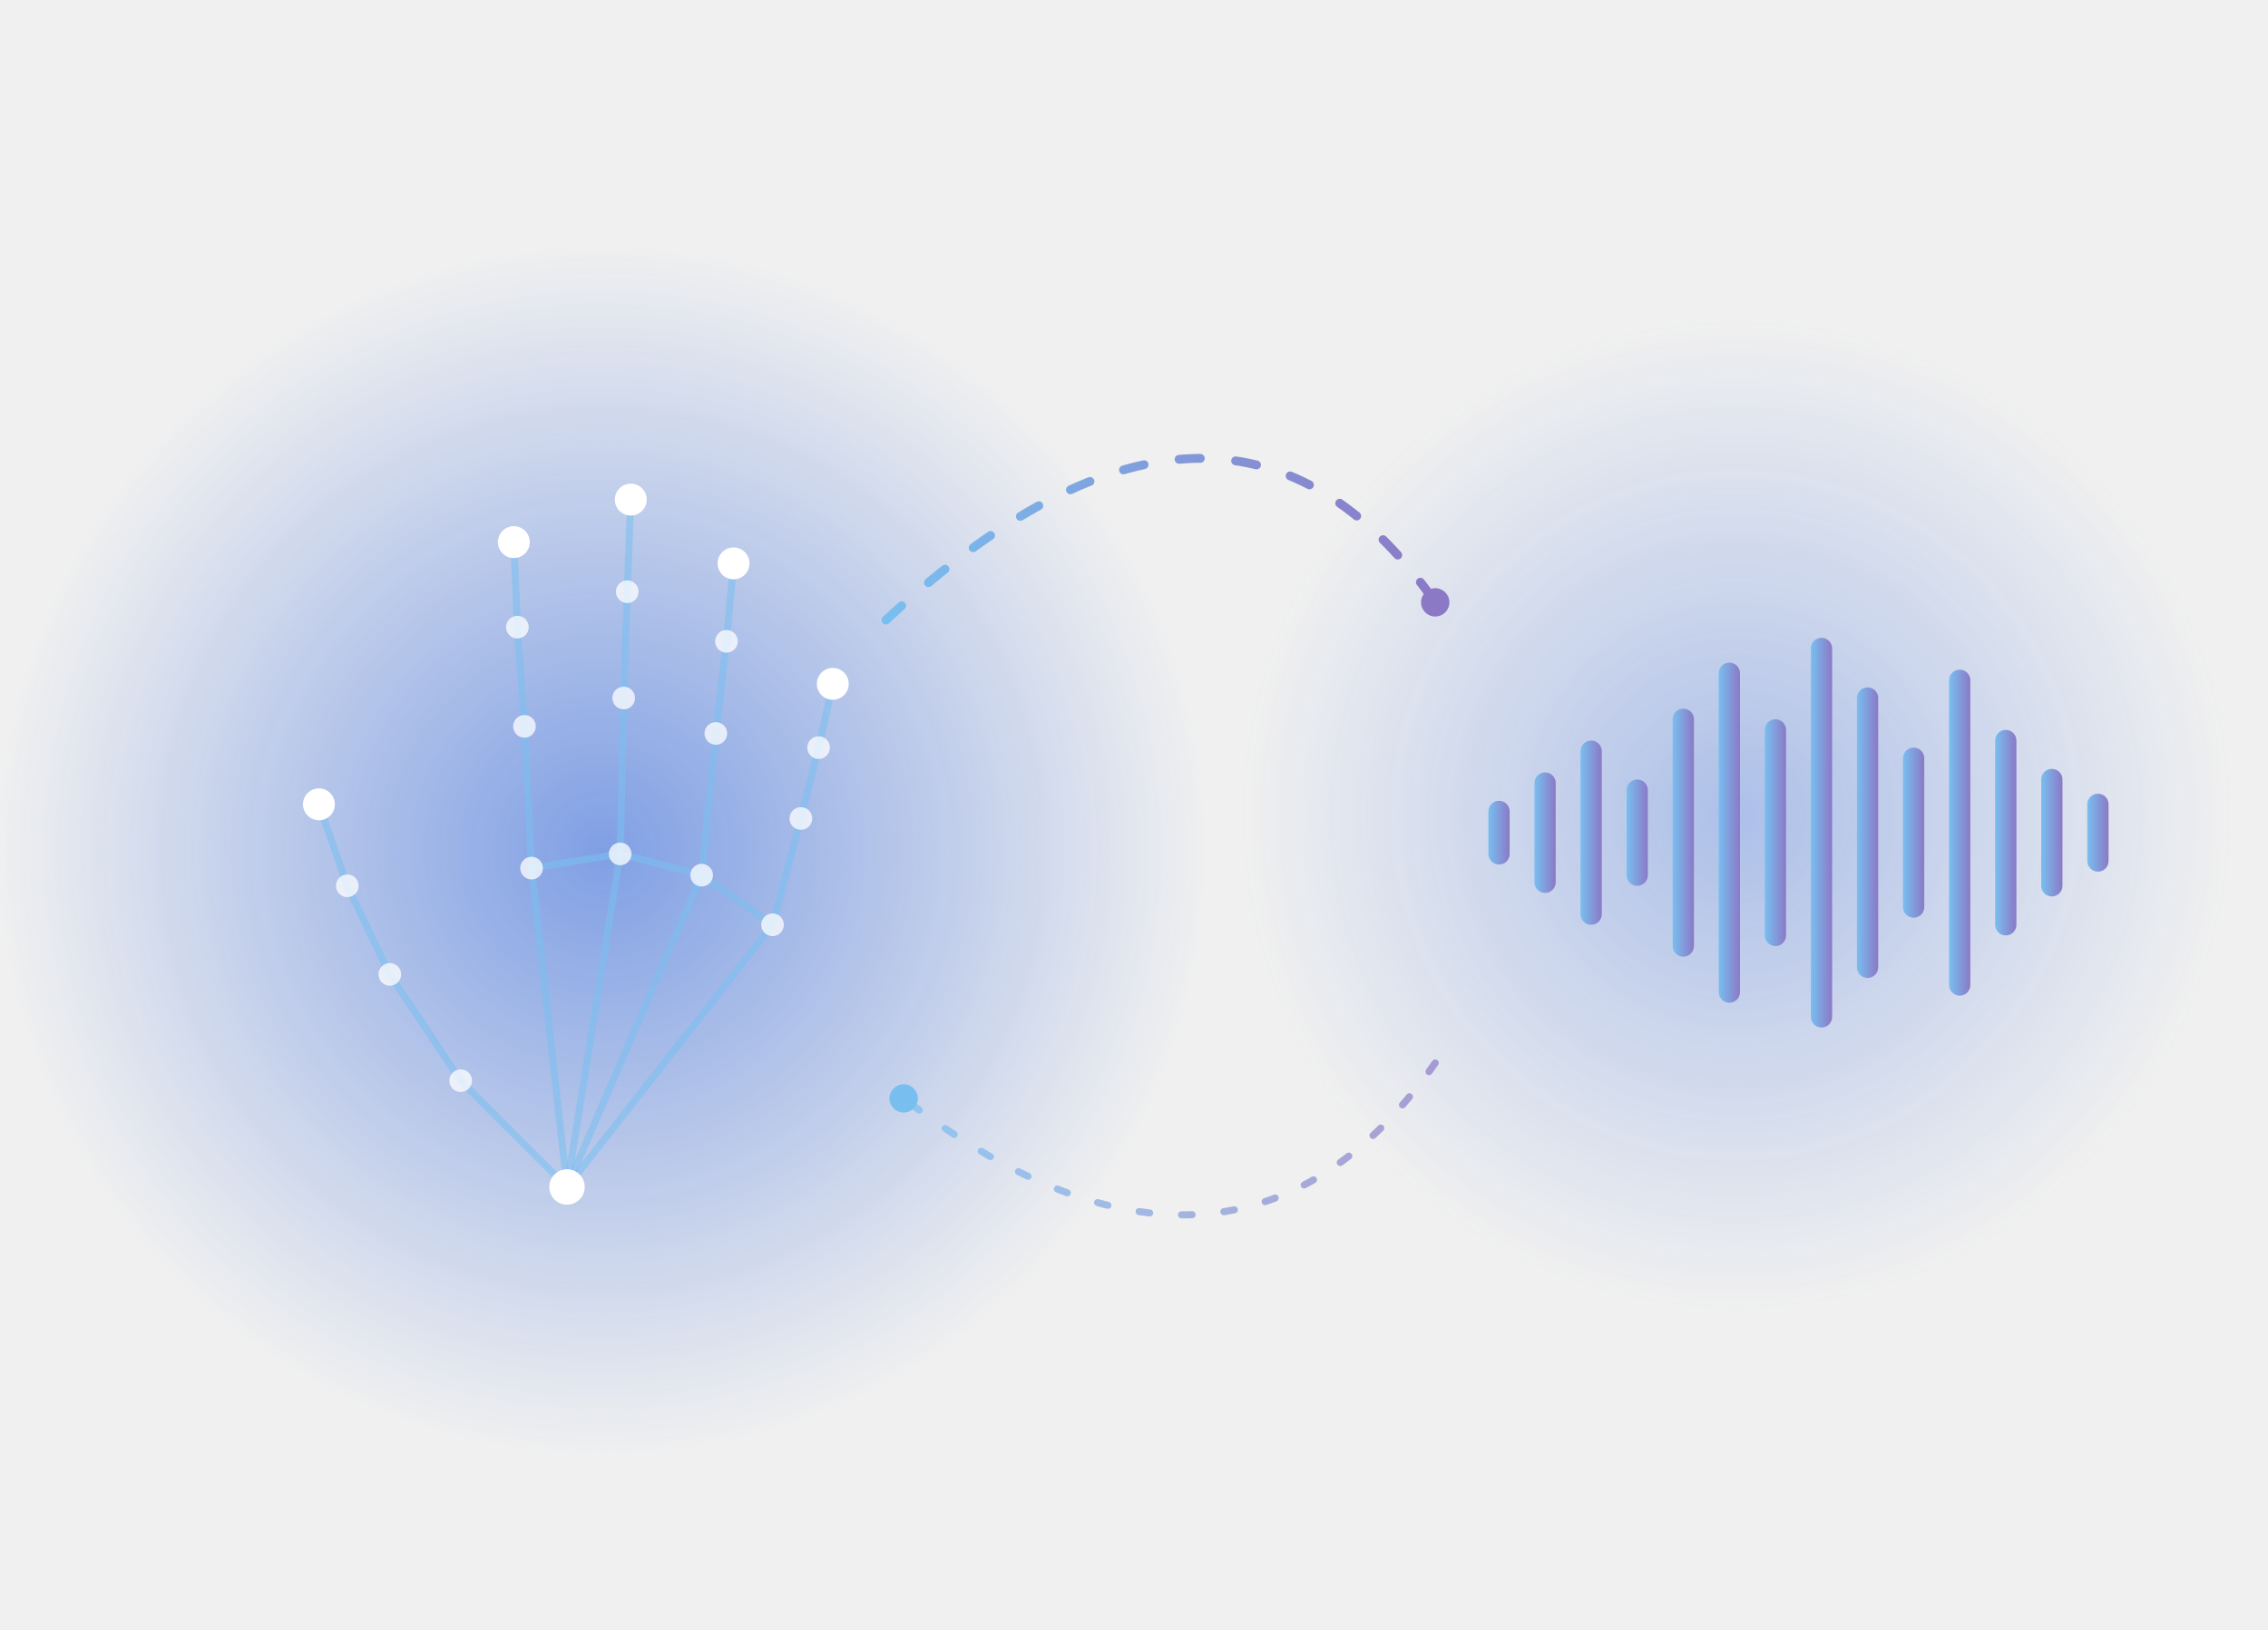
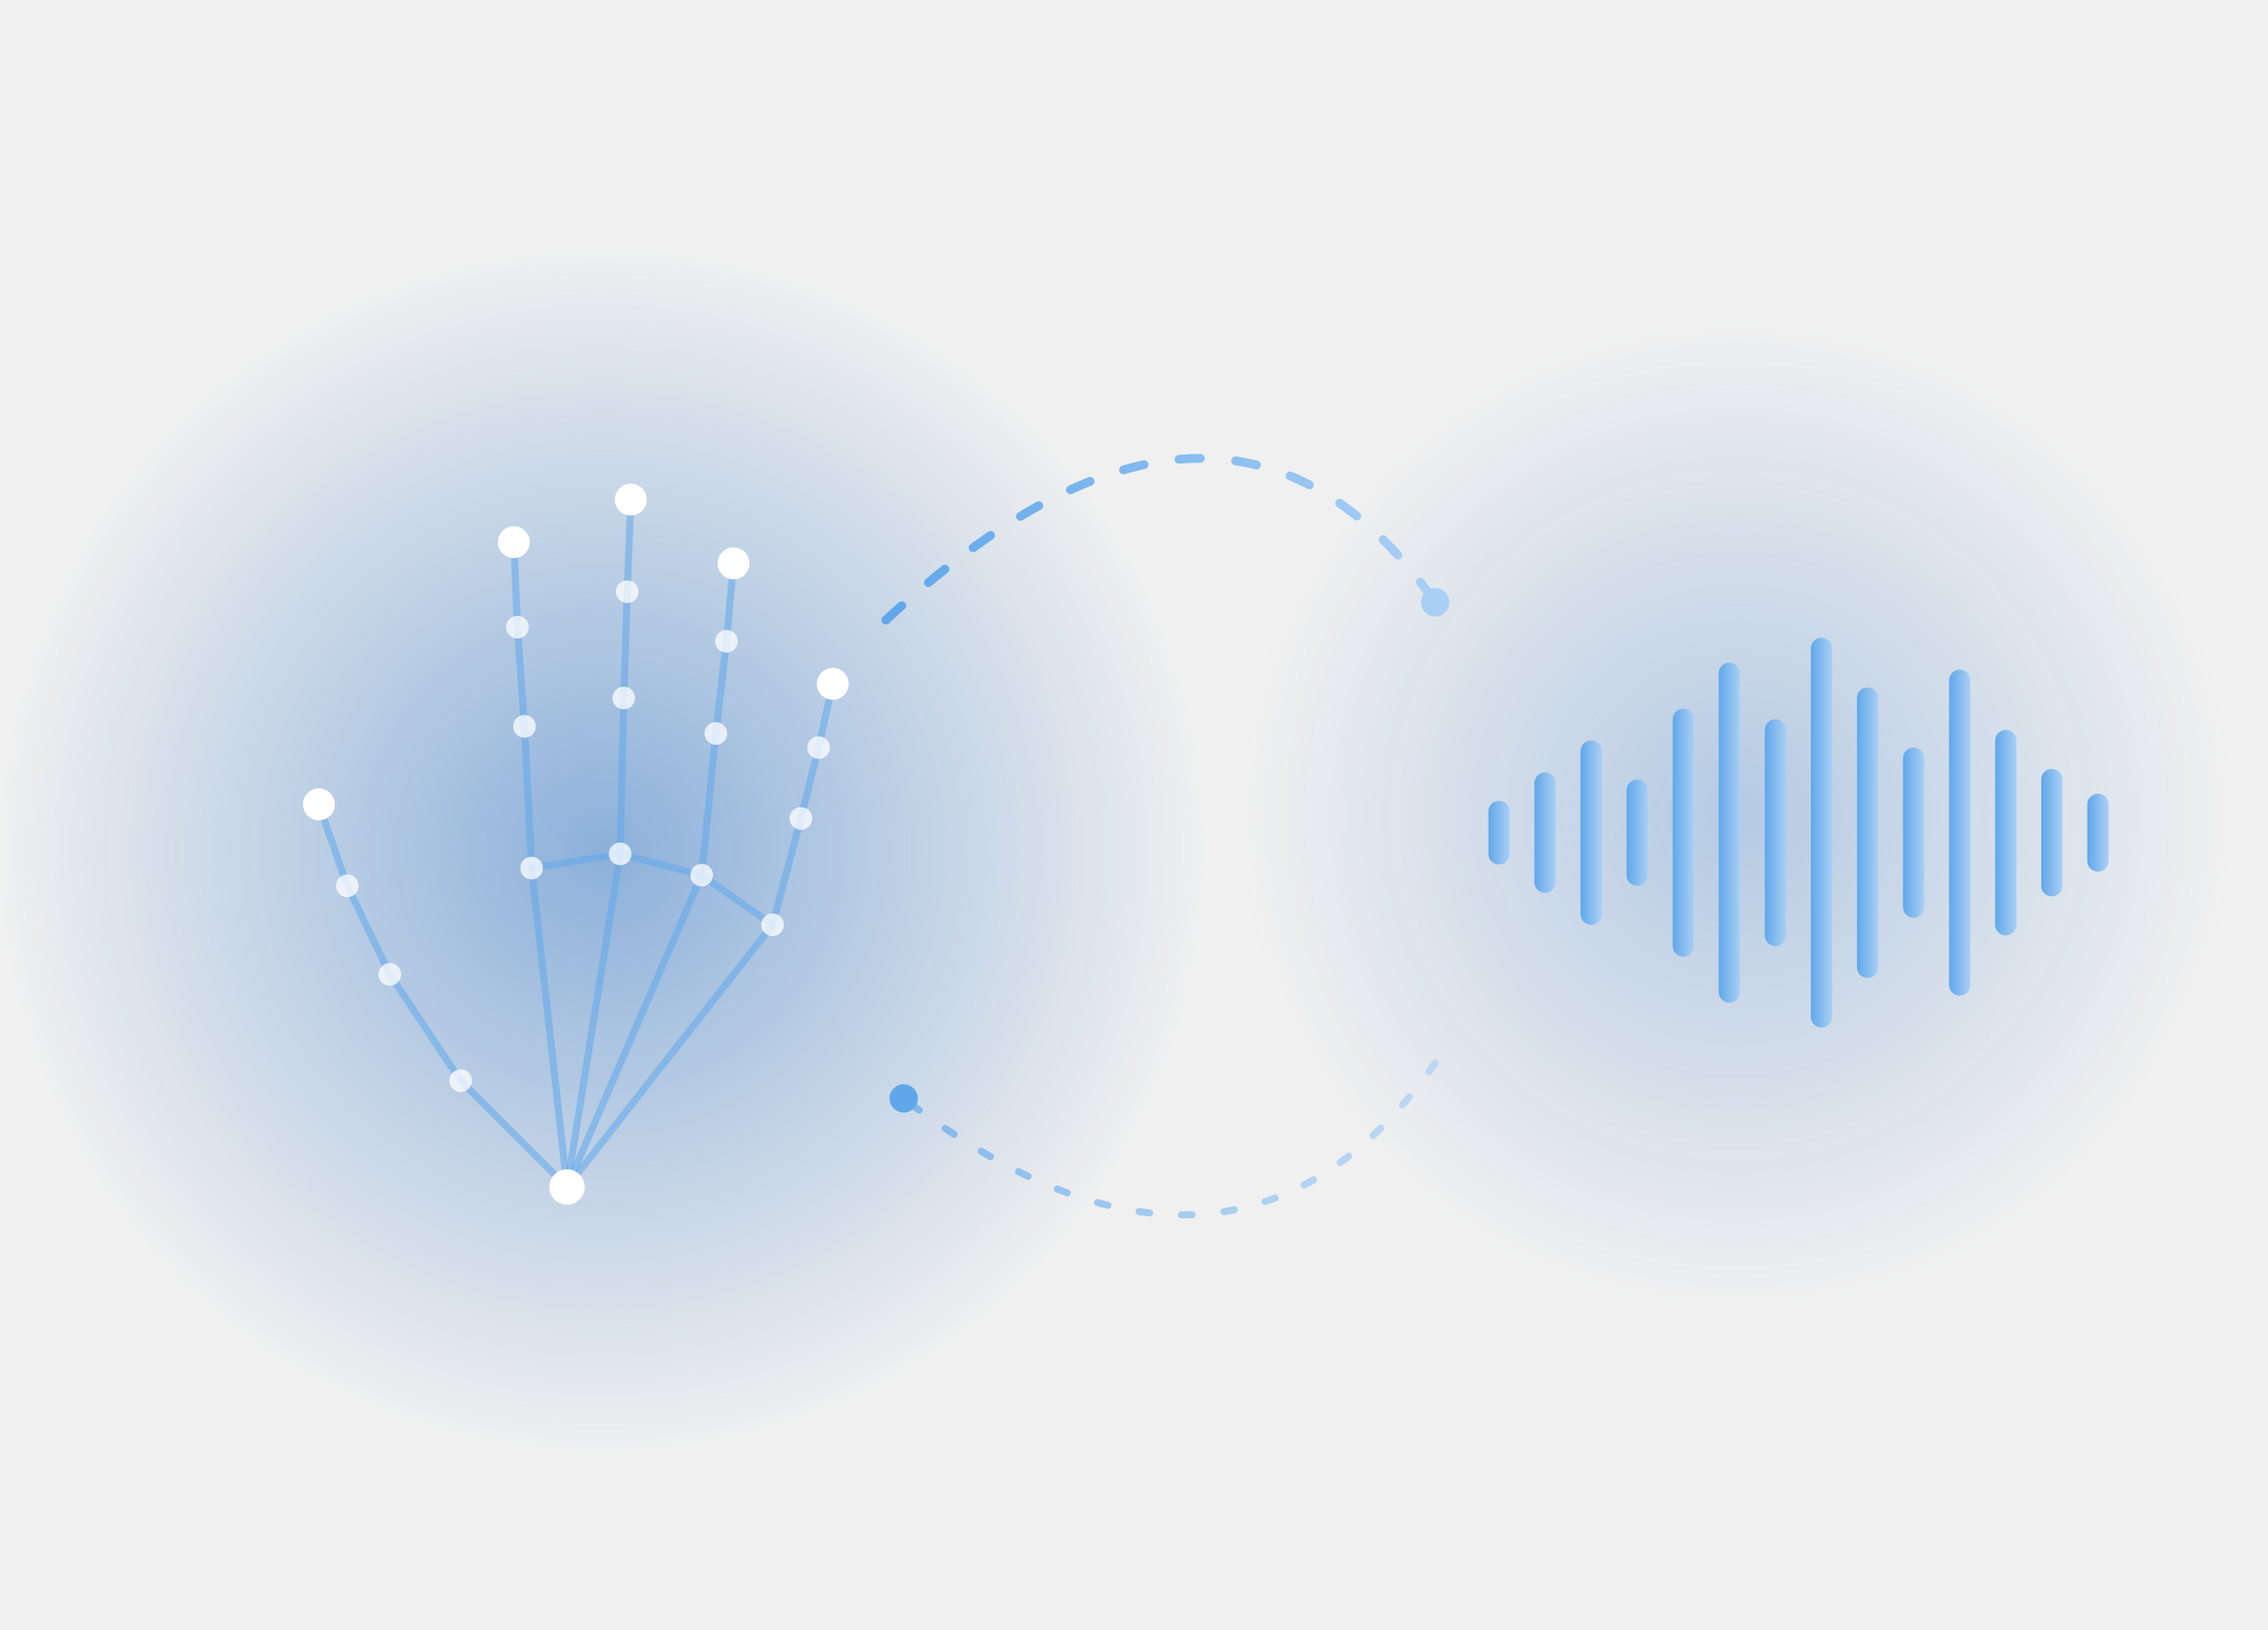
<svg viewBox="0 0 640 460" aria-hidden="true">
  <defs>
    <linearGradient id="cs-flow" x1="0" x2="1">
-       <stop offset="0" stop-color="#78BFF0" />
-       <stop offset="1" stop-color="#8B79C6" />
+       <stop offset="0" stop-color="#60A7EA" />
+       <stop offset="1" stop-color="#A9CFF4" />
    </linearGradient>
    <radialGradient id="cs-glow" cx="0.5" cy="0.5" r="0.5">
-       <stop offset="0" stop-color="#245DDA" stop-opacity="0.55" />
-       <stop offset="1" stop-color="#245DDA" stop-opacity="0" />
+       <stop offset="0" stop-color="#3A7CC8" stop-opacity="0.55" />
+       <stop offset="1" stop-color="#3A7CC8" stop-opacity="0" />
    </radialGradient>
  </defs>
  <circle cx="170" cy="240" r="170" fill="url(#cs-glow)" />
  <circle cx="490" cy="230" r="140" fill="url(#cs-glow)" opacity="0.6" />
-   <g stroke="#78BFF0" stroke-opacity="0.55" stroke-width="2" fill="none" stroke-linecap="round">
+   <g stroke="#60A7EA" stroke-opacity="0.55" stroke-width="2" fill="none" stroke-linecap="round">
    <line x1="160" y1="335" x2="130" y2="305" />
    <line x1="160" y1="335" x2="150" y2="245" />
    <line x1="160" y1="335" x2="175" y2="241" />
    <line x1="160" y1="335" x2="198" y2="247" />
    <line x1="160" y1="335" x2="218" y2="261" />
    <polyline points="150,245 175,241 198,247 218,261" />
    <polyline points="130,305 110,275 98,250 90,227" />
    <polyline points="150,245 148,205 146,177 145,153" />
    <polyline points="175,241 176,197 177,167 178,141" />
    <polyline points="198,247 202,207 205,181 207,159" />
    <polyline points="218,261 226,231 231,211 235,193" />
  </g>
  <g fill="#fff">
    <circle cx="160" cy="335" r="5" />
    <circle cx="130" cy="305" r="3.2" fill-opacity="0.75" />
    <circle cx="110" cy="275" r="3.2" fill-opacity="0.75" />
    <circle cx="98" cy="250" r="3.2" fill-opacity="0.75" />
    <circle cx="90" cy="227" r="4.5" fill-opacity="1" />
    <circle cx="150" cy="245" r="3.2" fill-opacity="0.75" />
    <circle cx="148" cy="205" r="3.2" fill-opacity="0.75" />
    <circle cx="146" cy="177" r="3.2" fill-opacity="0.75" />
    <circle cx="145" cy="153" r="4.5" fill-opacity="1" />
    <circle cx="175" cy="241" r="3.2" fill-opacity="0.75" />
    <circle cx="176" cy="197" r="3.2" fill-opacity="0.75" />
    <circle cx="177" cy="167" r="3.2" fill-opacity="0.75" />
    <circle cx="178" cy="141" r="4.5" fill-opacity="1" />
    <circle cx="198" cy="247" r="3.2" fill-opacity="0.75" />
    <circle cx="202" cy="207" r="3.2" fill-opacity="0.75" />
    <circle cx="205" cy="181" r="3.2" fill-opacity="0.75" />
    <circle cx="207" cy="159" r="4.5" fill-opacity="1" />
    <circle cx="218" cy="261" r="3.2" fill-opacity="0.75" />
    <circle cx="226" cy="231" r="3.2" fill-opacity="0.75" />
    <circle cx="231" cy="211" r="3.2" fill-opacity="0.75" />
    <circle cx="235" cy="193" r="4.5" fill-opacity="1" />
  </g>
  <path d="M250 175 C 320 110, 370 120, 405 170" fill="none" stroke="url(#cs-flow)" stroke-width="2.5" stroke-linecap="round" stroke-dasharray="6 10" class="cs-dash" />
  <path d="M405 300 C 370 350, 320 360, 255 310" fill="none" stroke="url(#cs-flow)" stroke-opacity="0.7" stroke-width="2" stroke-linecap="round" stroke-dasharray="3 9" class="cs-dash cs-dash-rev" />
-   <circle cx="405" cy="170" r="4" fill="#8B79C6" />
-   <circle cx="255" cy="310" r="4" fill="#78BFF0" />
+   <circle cx="405" cy="170" r="4" fill="#A9CFF4" />
+   <circle cx="255" cy="310" r="4" fill="#60A7EA" />
  <g transform="translate(420 235)">
    <rect x="0" y="-9" width="6" height="18" rx="3" fill="url(#cs-flow)" class="cs-bar" style="animation-delay: 0s;" />
    <rect x="13" y="-17" width="6" height="34" rx="3" fill="url(#cs-flow)" class="cs-bar" style="animation-delay: -0.35s;" />
    <rect x="26" y="-26" width="6" height="52" rx="3" fill="url(#cs-flow)" class="cs-bar" style="animation-delay: -0.7s;" />
    <rect x="39" y="-15" width="6" height="30" rx="3" fill="url(#cs-flow)" class="cs-bar" style="animation-delay: -1.05s;" />
    <rect x="52" y="-35" width="6" height="70" rx="3" fill="url(#cs-flow)" class="cs-bar" style="animation-delay: -1.4s;" />
    <rect x="65" y="-48" width="6" height="96" rx="3" fill="url(#cs-flow)" class="cs-bar" style="animation-delay: -1.75s;" />
    <rect x="78" y="-32" width="6" height="64" rx="3" fill="url(#cs-flow)" class="cs-bar" style="animation-delay: -2.1s;" />
    <rect x="91" y="-55" width="6" height="110" rx="3" fill="url(#cs-flow)" class="cs-bar" style="animation-delay: 0s;" />
    <rect x="104" y="-41" width="6" height="82" rx="3" fill="url(#cs-flow)" class="cs-bar" style="animation-delay: -0.35s;" />
    <rect x="117" y="-24" width="6" height="48" rx="3" fill="url(#cs-flow)" class="cs-bar" style="animation-delay: -0.7s;" />
    <rect x="130" y="-46" width="6" height="92" rx="3" fill="url(#cs-flow)" class="cs-bar" style="animation-delay: -1.05s;" />
    <rect x="143" y="-29" width="6" height="58" rx="3" fill="url(#cs-flow)" class="cs-bar" style="animation-delay: -1.4s;" />
    <rect x="156" y="-18" width="6" height="36" rx="3" fill="url(#cs-flow)" class="cs-bar" style="animation-delay: -1.75s;" />
    <rect x="169" y="-11" width="6" height="22" rx="3" fill="url(#cs-flow)" class="cs-bar" style="animation-delay: -2.1s;" />
  </g>
</svg>
